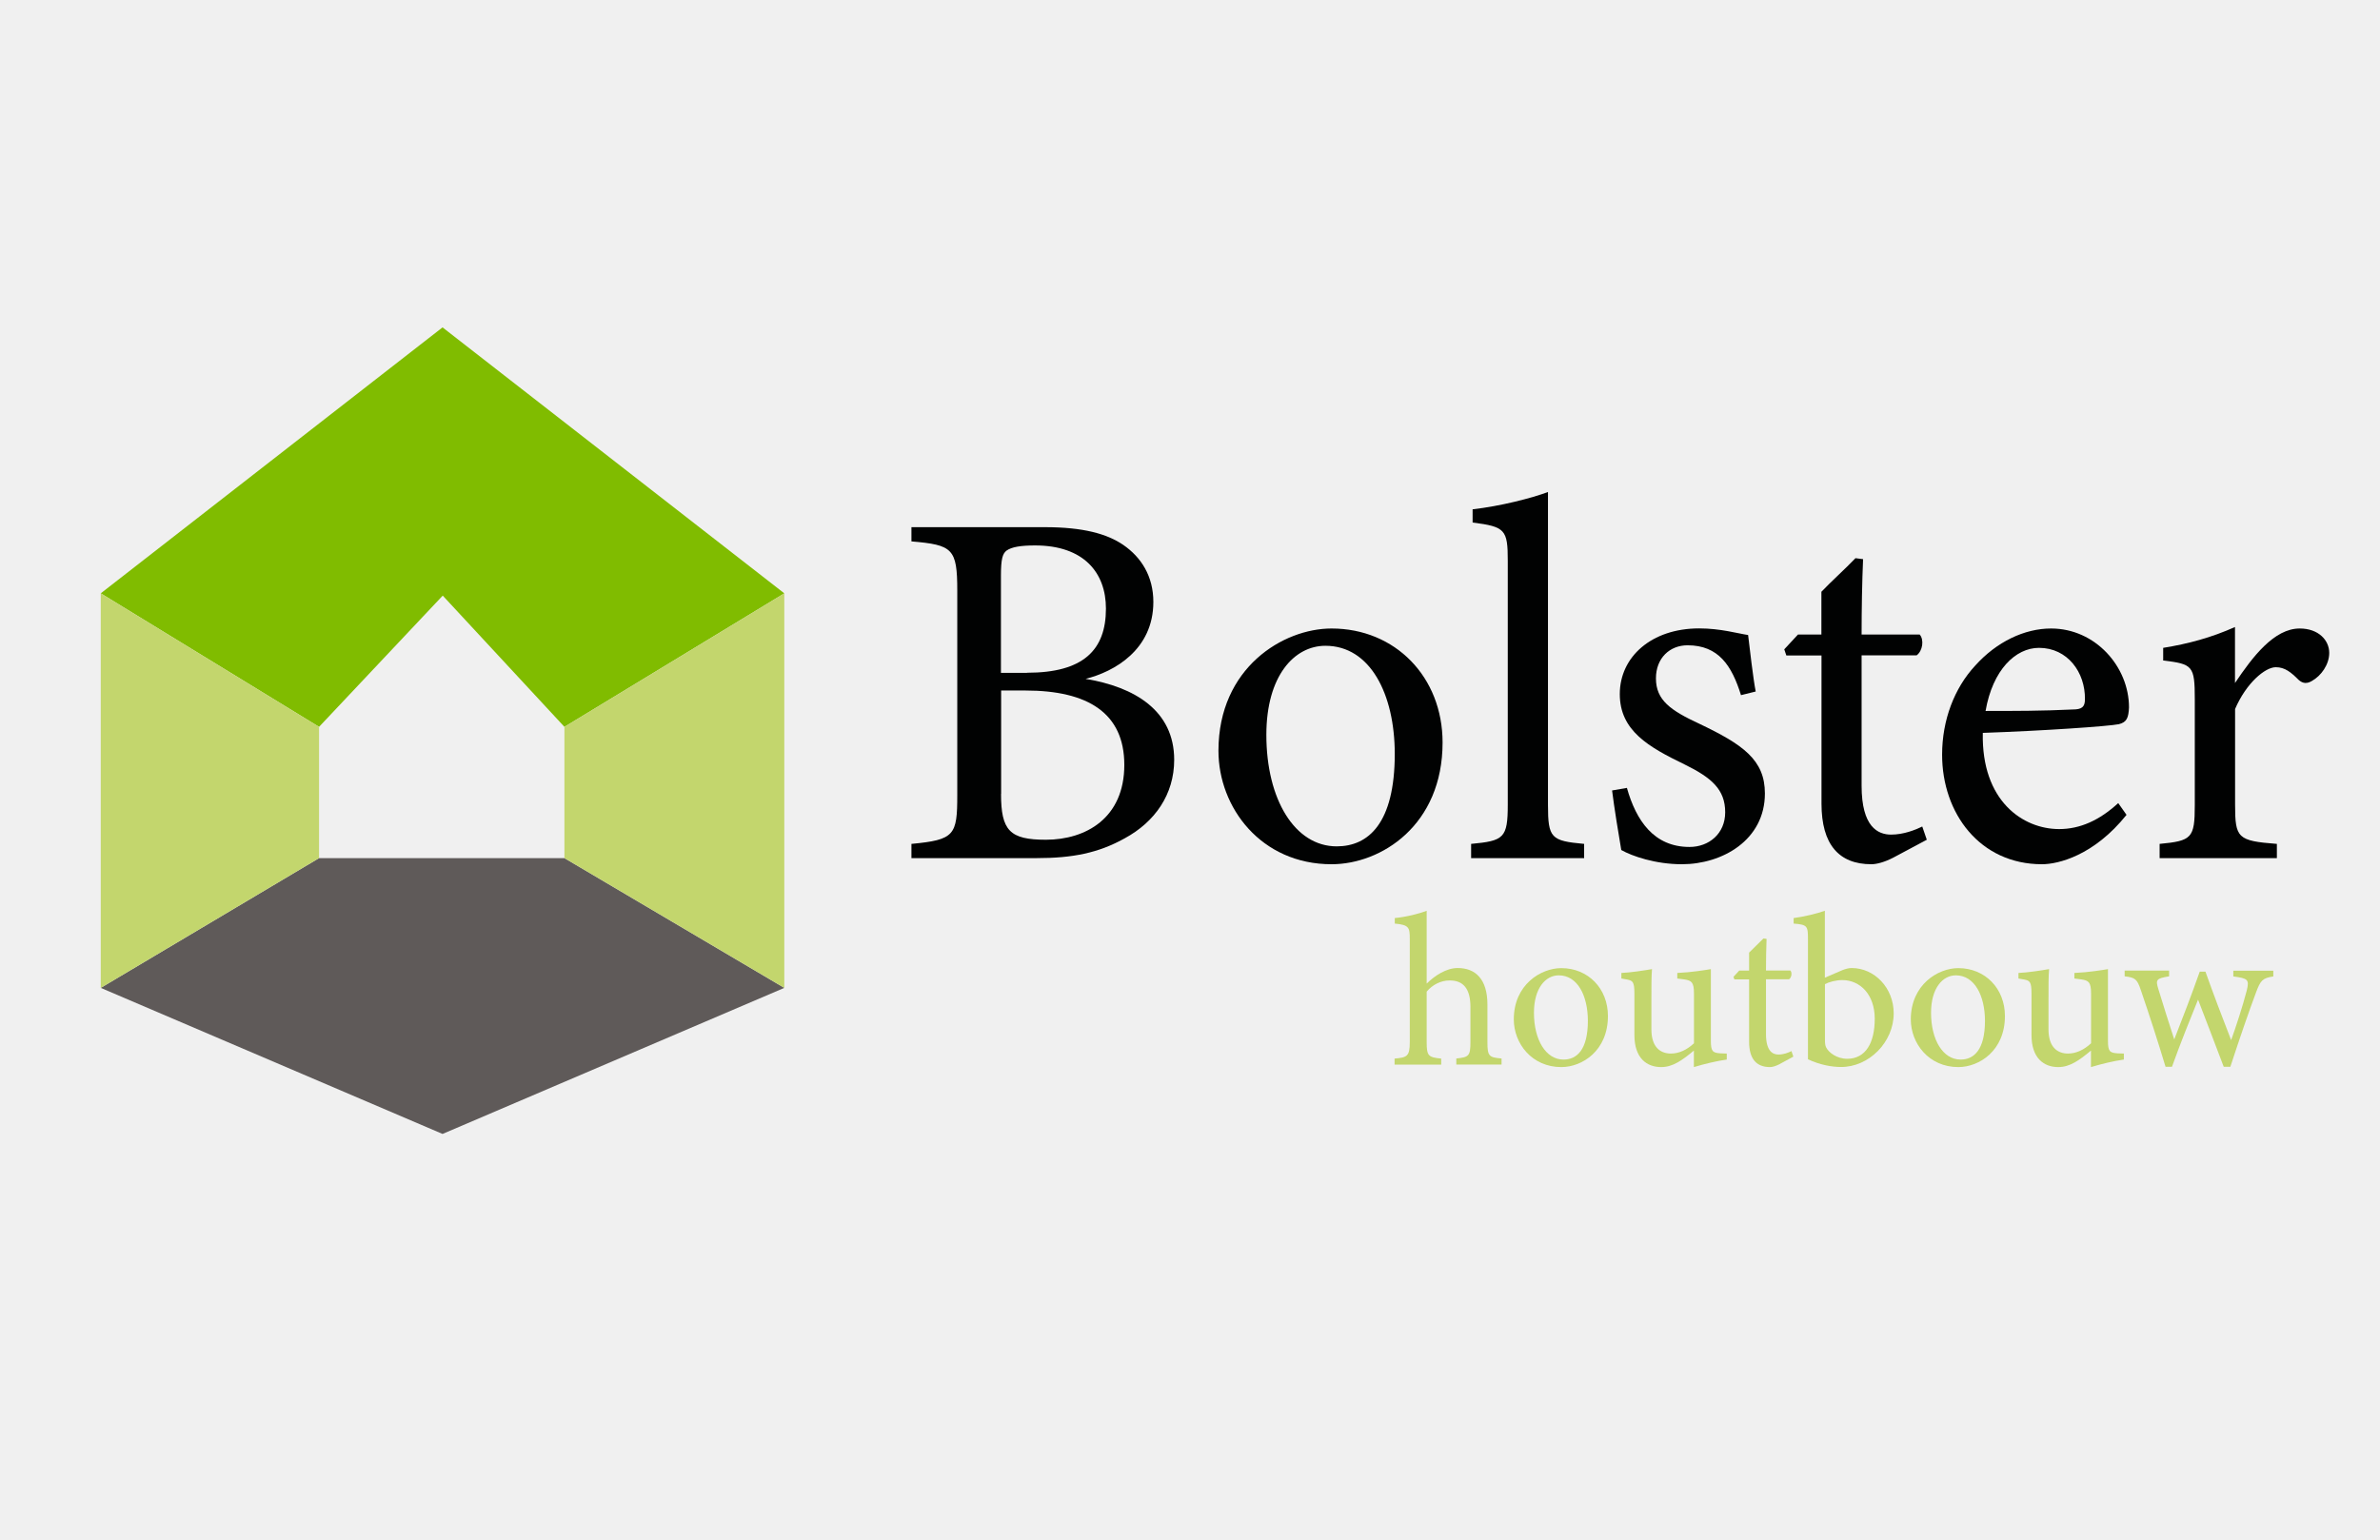
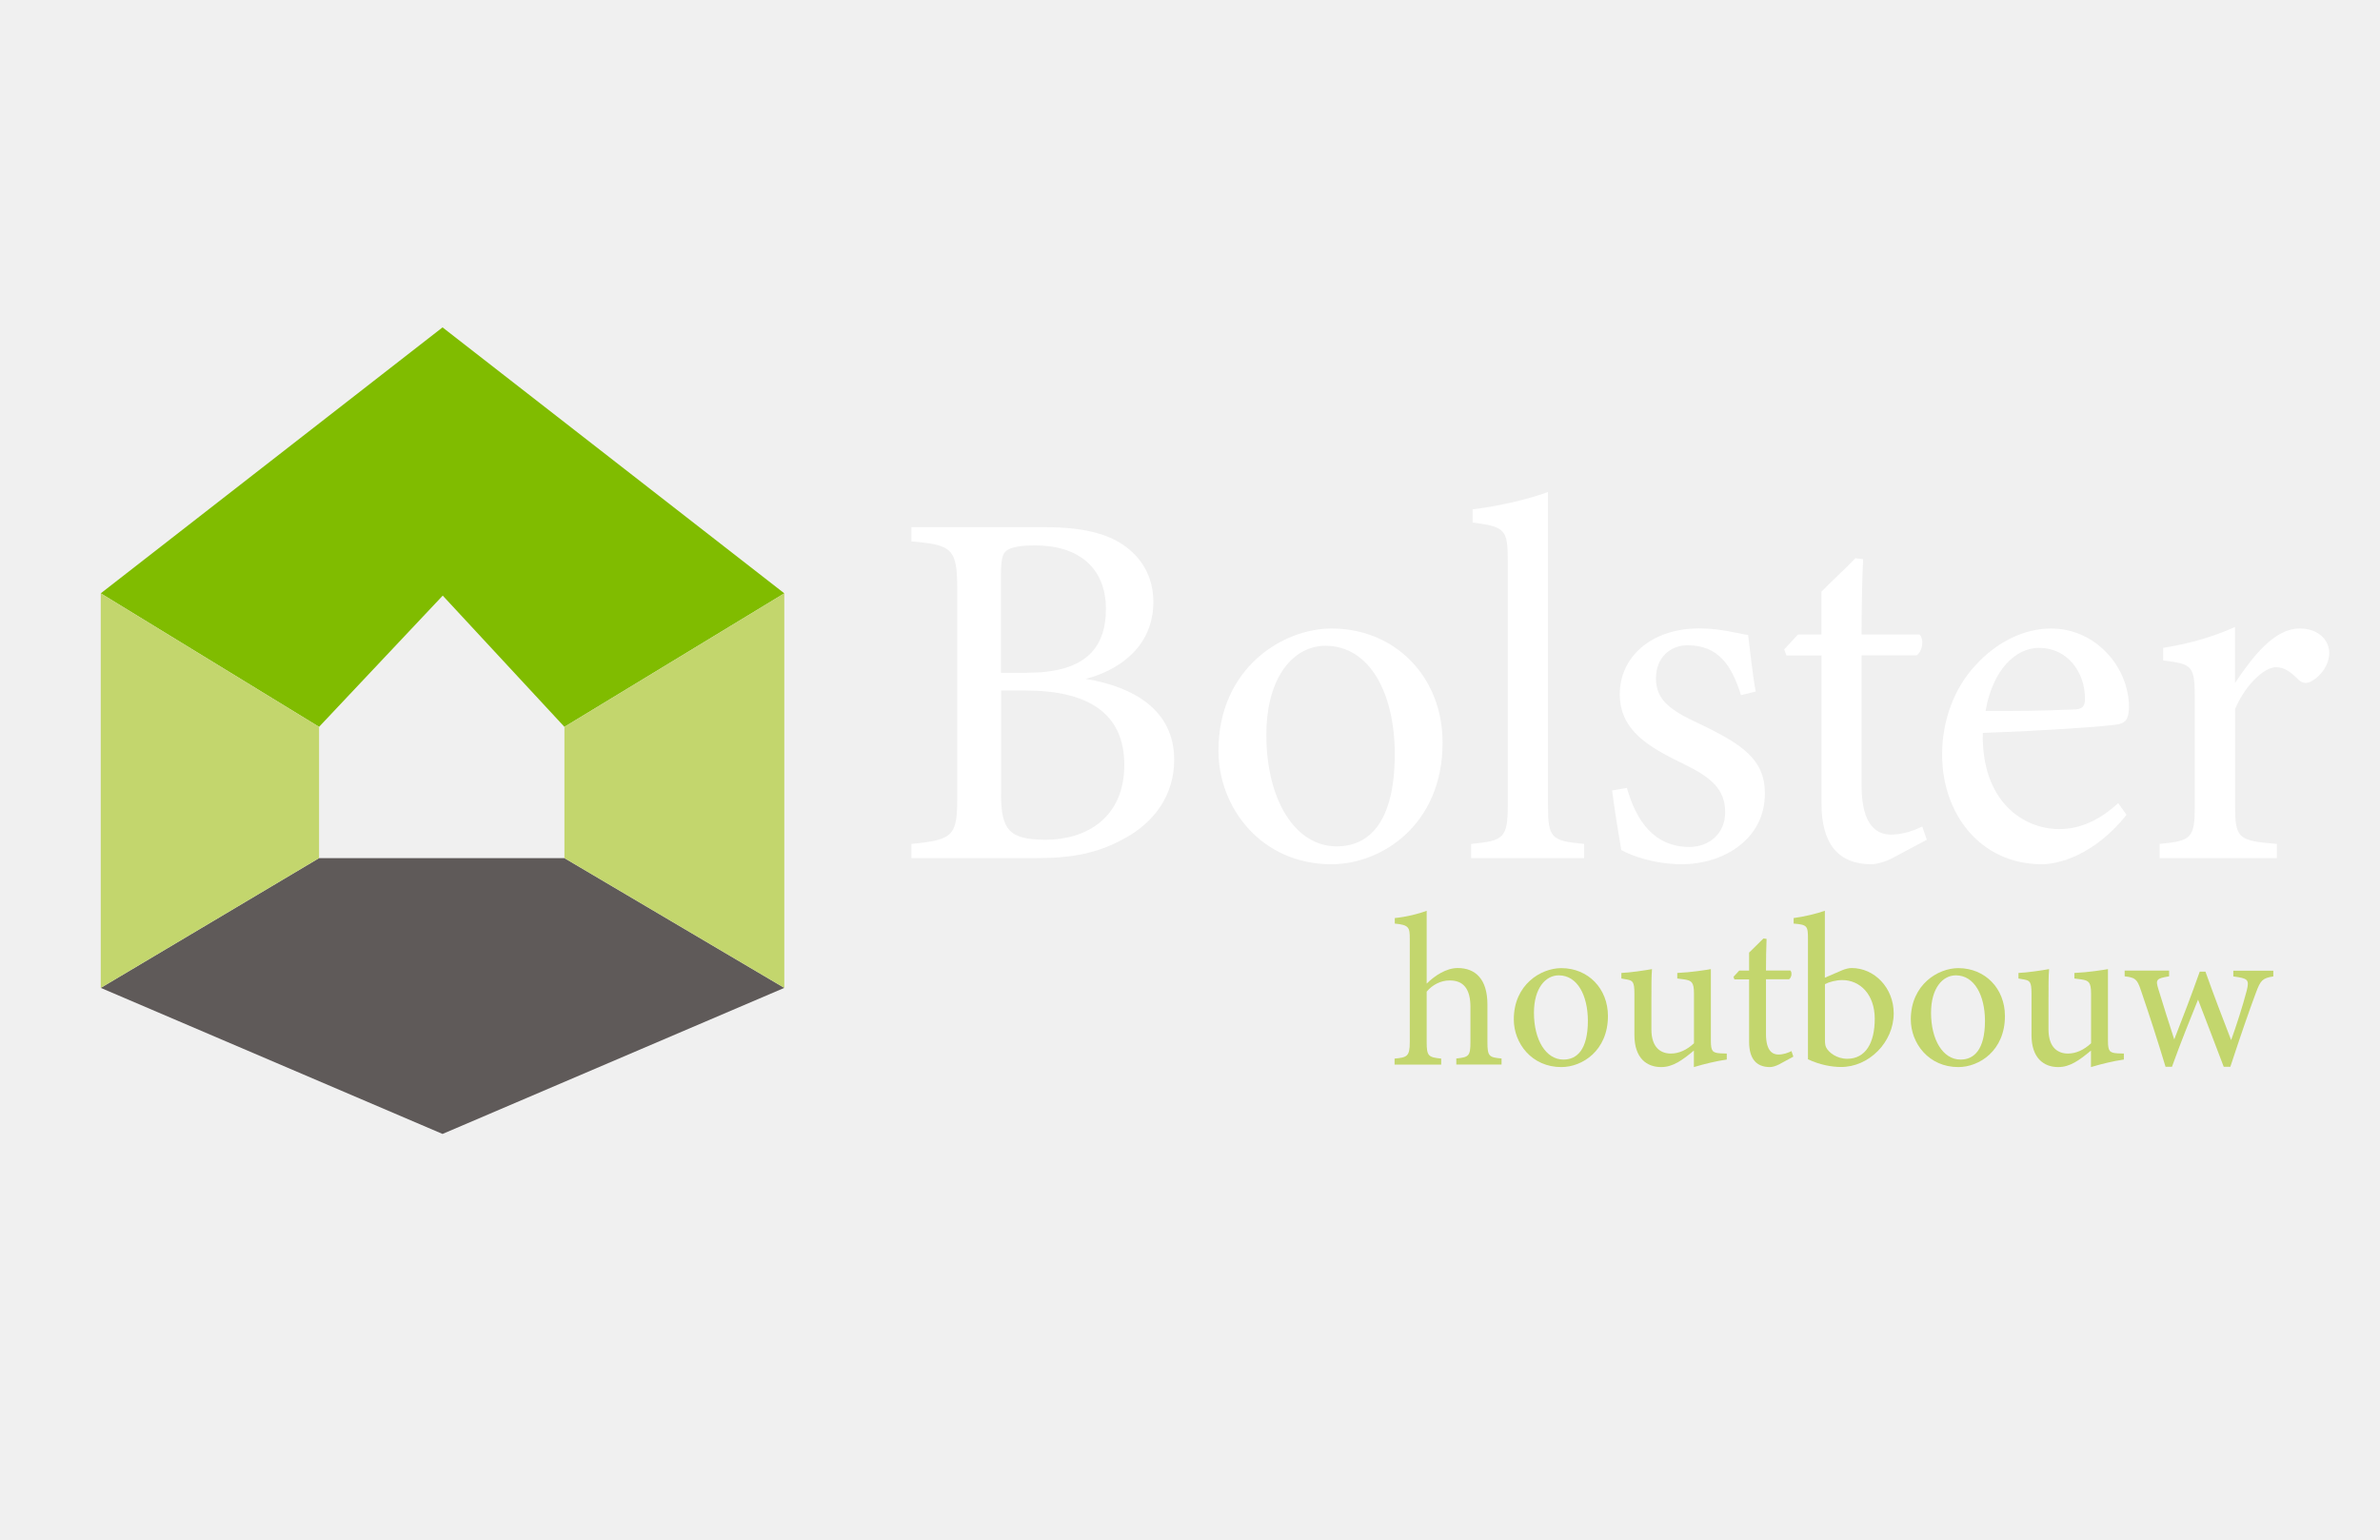
<svg xmlns="http://www.w3.org/2000/svg" version="1.1" x="0px" y="0px" viewBox="0 0 2409.4 1559.1" style="enable-background:new 0 0 2409.4 1559.1;" xml:space="preserve">
  <style type="text/css">
- 	.st0{fill:#010202;}
+ 	.st0{fill:#FFFFFF;}
	.st1{fill:#80BC00;}
	.st2{fill:#5F5A59;}
	.st3{fill:#C3D66D;}
</style>
  <g id="BOLSTER_SOURCE_LAYER">
</g>
  <g id="Bolster_B_x26_W">
</g>
  <g id="Bolster_houtbouw_b_x26_w">
</g>
  <g id="Bolster_kleur">
</g>
  <g id="Bolster_houtbouw_kleur">
    <g>
      <g>
        <path class="st0" d="M1099,687.4c49.5,8.2,89.7,32,89.7,82c0,35.1-19.6,62.9-50,79.4c-26.8,15-53.1,20.1-89.2,20.1H922.7v-14.4     c43.8-4.1,46.4-8.8,46.4-49.5V598.2c0-42.8-4.6-46.4-46.4-50v-14.4h135.1c38.7,0,62.9,6.7,79.4,18c18,12.4,30.4,31.5,30.4,57.7     C1167.6,658,1127.9,680.2,1099,687.4z M1039.7,681.2c56.7,0,79.9-22.7,79.9-65c0-36.1-22.2-63.9-71.7-63.9     c-14.4,0-23.7,1.5-28.9,5.2c-4.1,3.1-5.7,8.8-5.7,25.3v98.5H1039.7z M1013.4,803.9c0,37.1,8.8,46.4,45.4,46.4     c40.2,0,79.4-21.7,79.4-75.8c0-52.6-37.1-75.3-100-75.3h-24.7V803.9z" />
        <path class="st0" d="M1348,636.4c64.4,0,112.4,49,112.4,115.5c0,83.5-61.9,123.2-112.4,123.2c-71.2,0-114.5-57.2-114.5-115     C1233.6,676.1,1299,636.4,1348,636.4z M1341.8,653.9c-31.5,0-59.8,30.4-59.8,90.2c0,65.5,28.9,112.9,71.2,112.9     c32,0,58.8-23.2,58.8-93.8C1411.9,702.9,1387.2,653.9,1341.8,653.9z" />
        <path class="st0" d="M1489.3,868.9v-14.4c33-3.1,37.1-5.7,37.1-39.7v-247c0-31.5-2.6-34.5-35.6-38.7v-13.4     c27.8-3.1,59.8-11.3,76.3-17.5c0,24.2,0,49,0,73.2v243.4c0,34,3.1,36.6,36.6,39.7v14.4H1489.3z" />
        <path class="st0" d="M1762.5,703.9c-9.3-29.9-22.7-50.5-54.1-50.5c-18,0-32,12.9-32,33.5c0,22.2,15,32.5,43.8,45.9     c44.3,21.1,66.5,36.6,66.5,70.6c0,47.4-43.3,71.7-84,71.7c-26.8,0-50.5-8.2-61.4-14.4c-2.6-15-7.2-43.3-9.3-60.3l15-2.6     c9.3,33,27.3,59.8,63.4,59.8c19.6,0,36.1-13.4,36.1-35.1c0-23.2-13.9-35.1-41.2-48.5c-36.1-17.5-65.5-34-65.5-71.2     c0-37.6,32-66.5,80.4-66.5c21.7,0,39.2,5.2,49.5,6.7c1.5,12.4,5.2,44.9,7.7,57.2L1762.5,703.9z" />
        <path class="st0" d="M1916.7,868.4c-8.8,4.6-17,6.7-22.2,6.7c-33,0-50.5-20.1-50.5-61.4v-150h-35.6l-2.1-6.2l13.9-15h23.7v-43.3     c9.8-10.3,24.7-23.7,34.5-34l7.7,1c-1,21.7-1.5,51.6-1.5,76.3h58.8c4.6,5.2,3.1,16.5-3.1,21.1h-55.7v132     c0,41.8,16.5,49.5,29.9,49.5c12.4,0,24.2-4.6,31.5-8.2l4.6,13.4L1916.7,868.4z" />
        <path class="st0" d="M2152.8,825.1c-33,41.2-69.1,50-85.6,50c-62.9,0-101.1-51.6-101.1-110.9c0-35.1,12.4-67.5,33.5-90.2     c21.7-24.2,50-37.6,76.8-37.6c44.9,0,78.9,38.7,78.9,79.9c-0.5,10.3-2.1,15-10.3,17c-10.3,2.1-76.3,6.7-137.7,8.8     c-1.5,69.1,40.7,97.4,77.3,97.4c21.1,0,40.7-8.8,59.8-26.3L2152.8,825.1z M2064.2,656c-23.7,0-46.9,22.2-54.1,63.9     c28.9,0,57.7,0,88.2-1.5c9.3,0,12.4-2.6,12.4-10.3C2111.1,680.7,2093,656,2064.2,656z" />
        <path class="st0" d="M2304.9,868.9h-118.6v-14.4c32.5-3.1,35.6-5.7,35.6-39.2V708c0-34-2.1-35.6-32-39.2V656     c25.3-4.1,48.5-10.3,72.7-21.1c0,17,0,39.7,0,56.7c18-26.8,39.7-55.2,65.5-55.2c19.1,0,29.9,11.9,29.9,24.7     c0,11.9-8.2,23.2-17.5,28.4c-5.2,3.1-9.3,2.6-13.4-1c-7.7-7.7-13.9-12.9-23.2-12.9c-10.8,0-29.9,16-41.2,42.3v96.9     c0,34,2.6,36.6,42.3,39.7V868.9z" />
      </g>
    </g>
    <g>
      <polygon class="st1" points="448.2,603.1 571.4,736 794,600.8 448,331.5 102,600.8 323,736   " />
      <polygon class="st2" points="323,868.9 102,1000.3 448,1148.2 794,1000.3 571.4,868.9   " />
      <polygon class="st3" points="323,736 102,600.8 102,1000.3 323,868.9   " />
      <polygon class="st3" points="571.4,736 571.4,868.9 794,1000.3 794,600.8   " />
    </g>
    <g>
      <path class="st3" d="M1474.3,1077.9v-6.1c12.6-1.3,14.3-2.4,14.3-16.7v-35.5c0-18-6.9-27.1-21.4-26.8c-8.2,0-16.9,4.1-22.9,11.3    v51.1c0,14.1,1.7,15.4,14.7,16.7v6.1h-47.2v-6.1c12.6-1.1,15.4-2.2,15.4-16.7V950.8c0-11.5-0.6-14.3-15.2-15.6v-5.6    c11.5-1.1,24.5-4.3,32.3-7.4c0,8.4,0,18,0,26.8v47c7.8-7.8,19.7-15.8,31.4-15.8c17.8,0,30.1,11,30.1,37v38.1    c0,14.3,1.7,15.4,14.3,16.5v6.1H1474.3z" />
      <path class="st3" d="M1580.6,980.3c27.1,0,47.2,20.6,47.2,48.5c0,35.1-26,51.7-47.2,51.7c-29.9,0-48.1-24-48.1-48.3    C1532.5,996.9,1560,980.3,1580.6,980.3z M1578,987.6c-13.2,0-25.1,12.8-25.1,37.9c0,27.5,12.1,47.4,29.9,47.4    c13.4,0,24.7-9.7,24.7-39.4C1607.4,1008.2,1597.1,987.6,1578,987.6z" />
      <path class="st3" d="M1747.9,1072.9c-10.4,1.5-22.1,4.3-33.1,7.6c0-3.5,0-11.3,0-16.7c-11.7,9.7-21.2,16.7-33.1,16.7    c-14.5,0-27.1-8.9-27.1-32.5v-42c0-11.7-1.7-13-7.1-14.1l-6.1-1.1v-5.6c9.3-0.4,23.6-2.6,31-3.9c-0.6,6.9-0.6,17.3-0.6,31.6v29.4    c0,19,10,24.5,19.7,24.5c8,0,16-3.5,23.4-10.4V1006c0-11.7-2.6-13.2-10-14.3l-6.9-0.9v-5.6c13.9-0.6,29-3,34-3.9v72.5    c0,10.8,1.7,12.3,10,12.8l6.1,0.2V1072.9z" />
      <path class="st3" d="M1801.2,1077.7c-3.7,1.9-7.1,2.8-9.3,2.8c-13.9,0-21.2-8.4-21.2-25.8v-63h-14.9l-0.9-2.6l5.8-6.3h10v-18.2    c4.1-4.3,10.4-10,14.5-14.3l3.2,0.4c-0.4,9.1-0.6,21.6-0.6,32h24.7c1.9,2.2,1.3,6.9-1.3,8.9h-23.4v55.4c0,17.5,6.9,20.8,12.6,20.8    c5.2,0,10.2-1.9,13.2-3.5l1.9,5.6L1801.2,1077.7z" />
      <path class="st3" d="M1865,982.4c3.7-1.5,6.9-2.2,9.5-2.2c23.2,0,42.6,20.1,42.6,45.9c0,29.2-25.1,54.5-53.5,54.3    c-9.3,0-21.4-2.2-33.3-7.8c0-5.6,0-11.5,0-17.3V951c0-13.4-0.6-14.7-14.5-15.8v-5.6c10.2-1.3,23.6-4.5,31.6-7.4    c0,8.4,0,17.1,0,25.8v42L1865,982.4z M1847.5,1052.8c0,3.5,0.2,5.4,1.1,7.6c2.6,5.4,11,11.7,21.4,11.7c18.6,0,27.9-16,27.9-40.5    c0-24.7-14.9-39.2-32.9-39.2c-6.3,0-13.4,1.9-17.5,4.1V1052.8z" />
      <path class="st3" d="M1982.5,980.3c27.1,0,47.2,20.6,47.2,48.5c0,35.1-26,51.7-47.2,51.7c-29.9,0-48.1-24-48.1-48.3    C1934.5,996.9,1962,980.3,1982.5,980.3z M1980,987.6c-13.2,0-25.1,12.8-25.1,37.9c0,27.5,12.1,47.4,29.9,47.4    c13.4,0,24.7-9.7,24.7-39.4C2009.4,1008.2,1999,987.6,1980,987.6z" />
      <path class="st3" d="M2149.9,1072.9c-10.4,1.5-22.1,4.3-33.1,7.6c0-3.5,0-11.3,0-16.7c-11.7,9.7-21.2,16.7-33.1,16.7    c-14.5,0-27.1-8.9-27.1-32.5v-42c0-11.7-1.7-13-7.1-14.1l-6.1-1.1v-5.6c9.3-0.4,23.6-2.6,31-3.9c-0.6,6.9-0.6,17.3-0.6,31.6v29.4    c0,19,10,24.5,19.7,24.5c8,0,16-3.5,23.4-10.4V1006c0-11.7-2.6-13.2-10-14.3l-6.9-0.9v-5.6c13.9-0.6,29-3,34-3.9v72.5    c0,10.8,1.7,12.3,10,12.8l6.1,0.2V1072.9z" />
      <path class="st3" d="M2301.4,988.7c-11,1.7-13,4.1-17.5,16.2c-6.3,16.7-16.7,46.8-26,75.3h-6.7c-8.7-23.2-17.5-45.7-26-68    c-8,19.9-17.8,43.9-26.4,68h-6.5c-7.8-25.8-16-51.3-24.9-77.3c-3.9-11.7-5.8-13-16.5-14.3v-5.8h45v5.8c-13,2.2-13.9,3.2-10.8,13.2    c5,16.7,10.8,34.4,16,50.7c8.7-22.1,17.3-44.6,25.8-68.6h5.8c8,22.5,16.9,45.9,26,69.3c4.8-13.2,11.7-34.4,15.8-50.2    c2.8-11.3,1.1-12.3-13.6-14.3v-5.8h40.5V988.7z" />
    </g>
  </g>
</svg>
